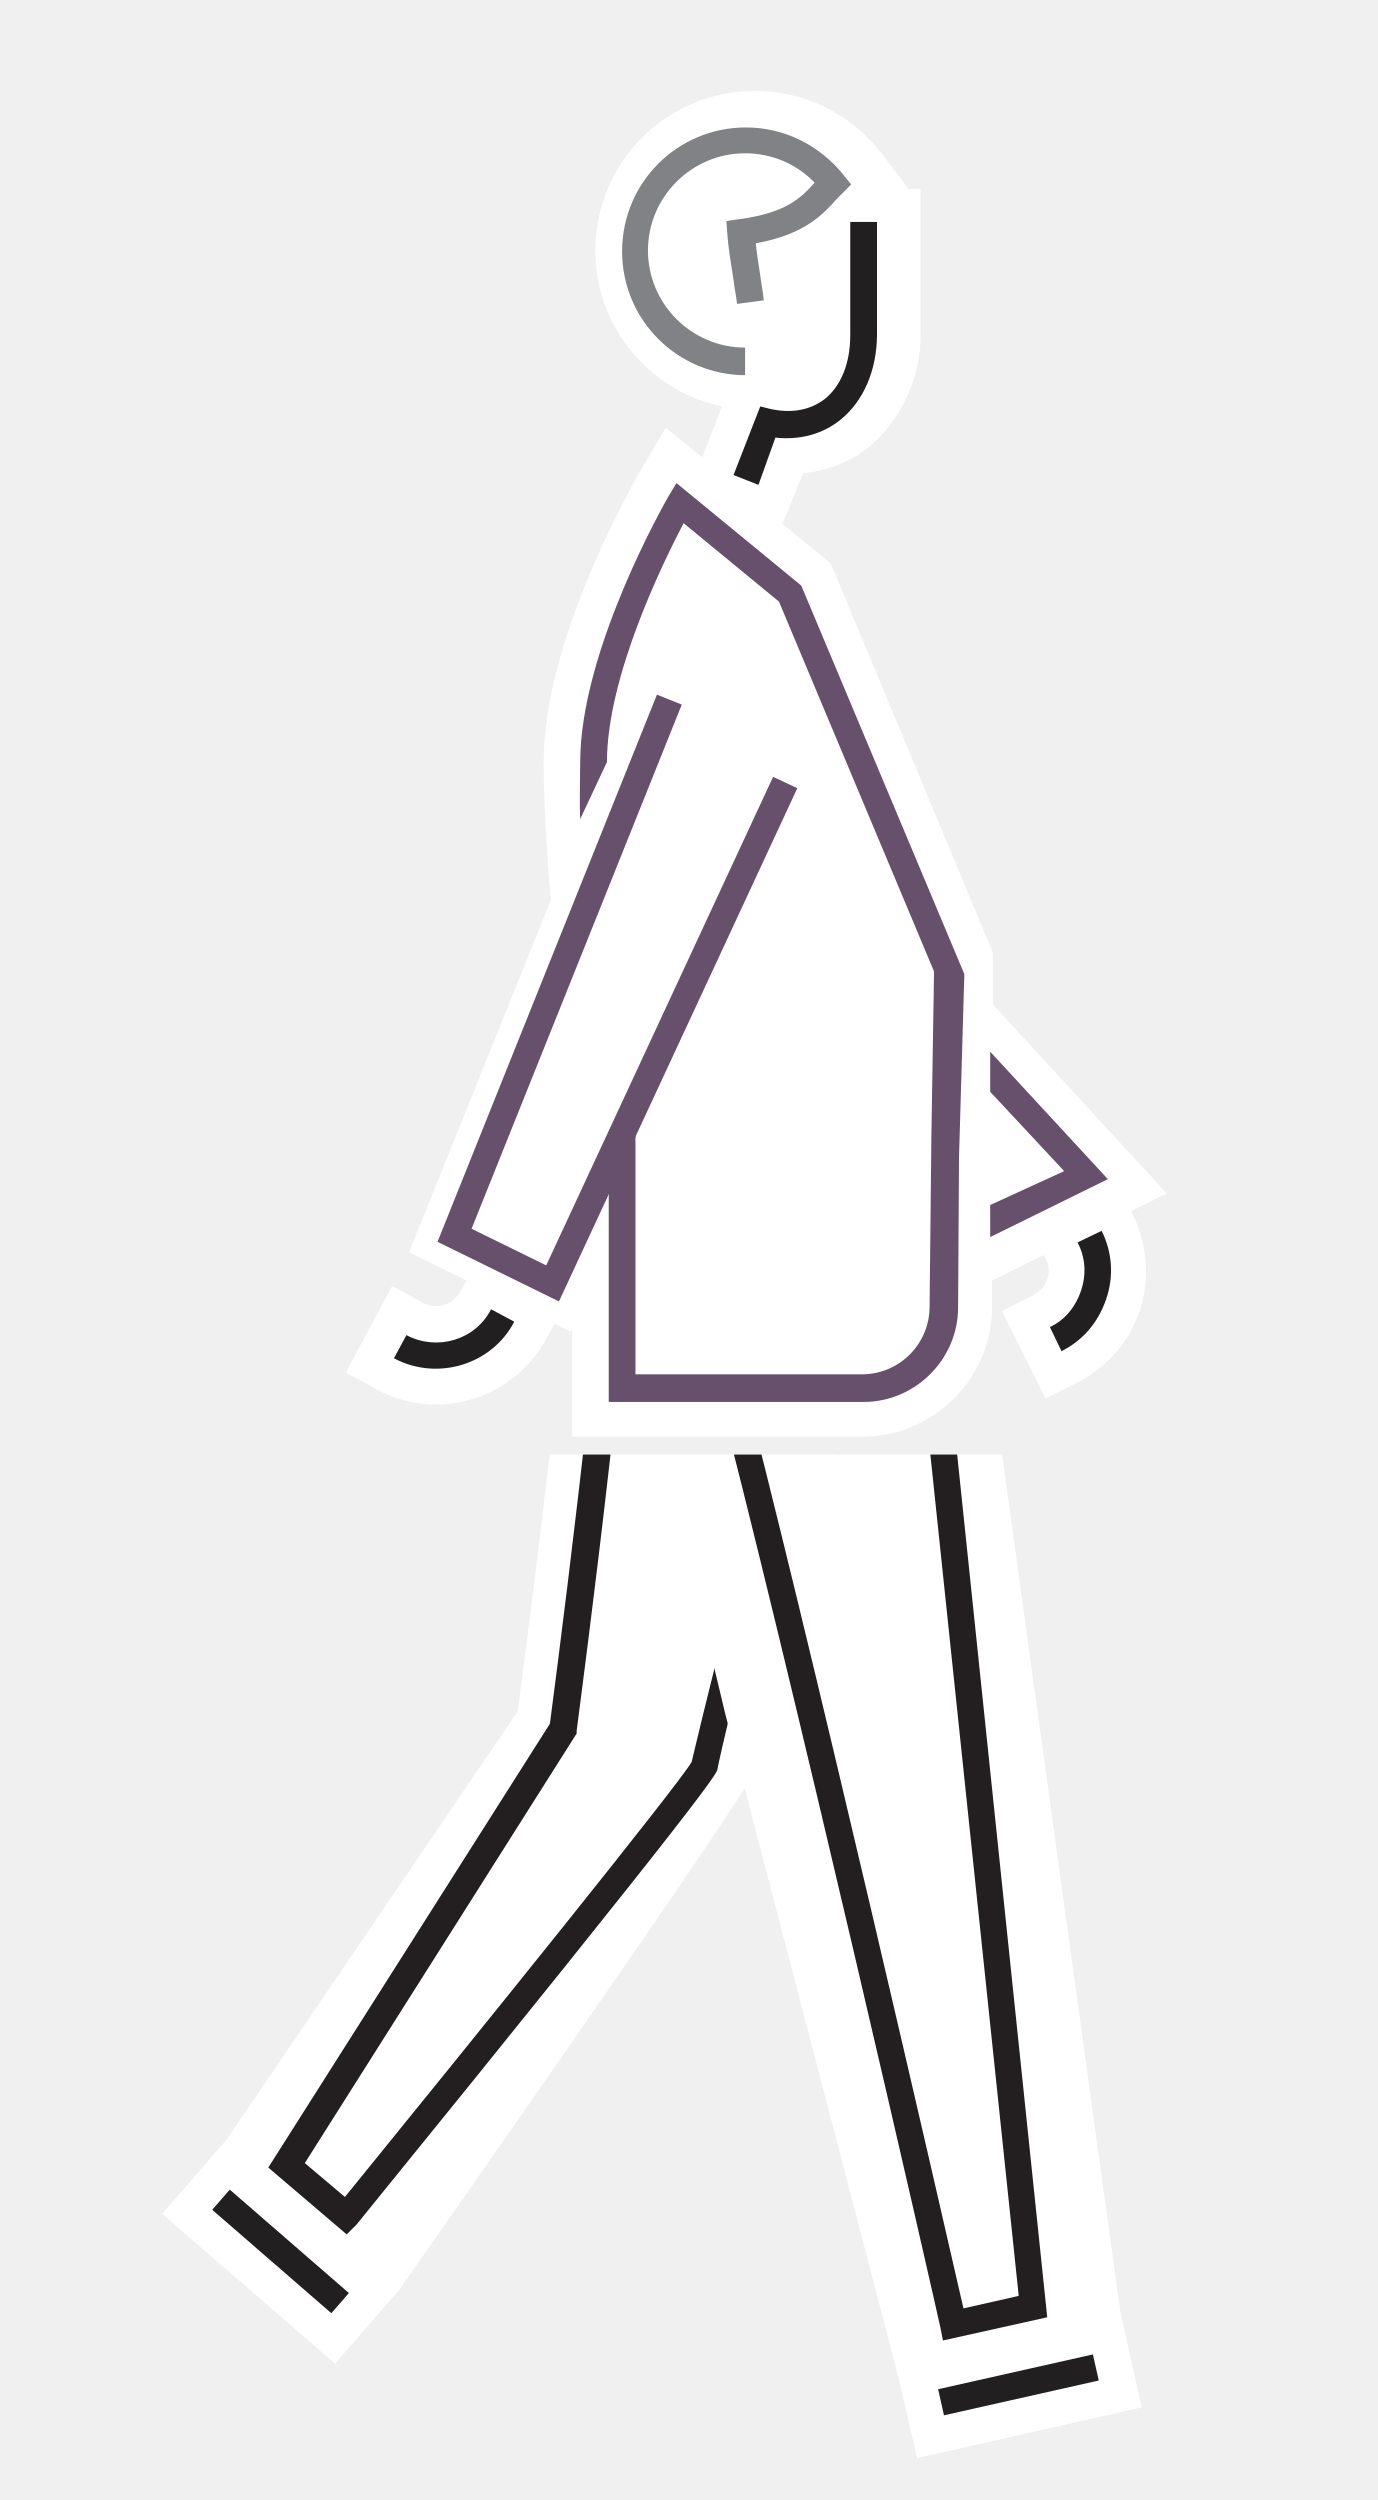
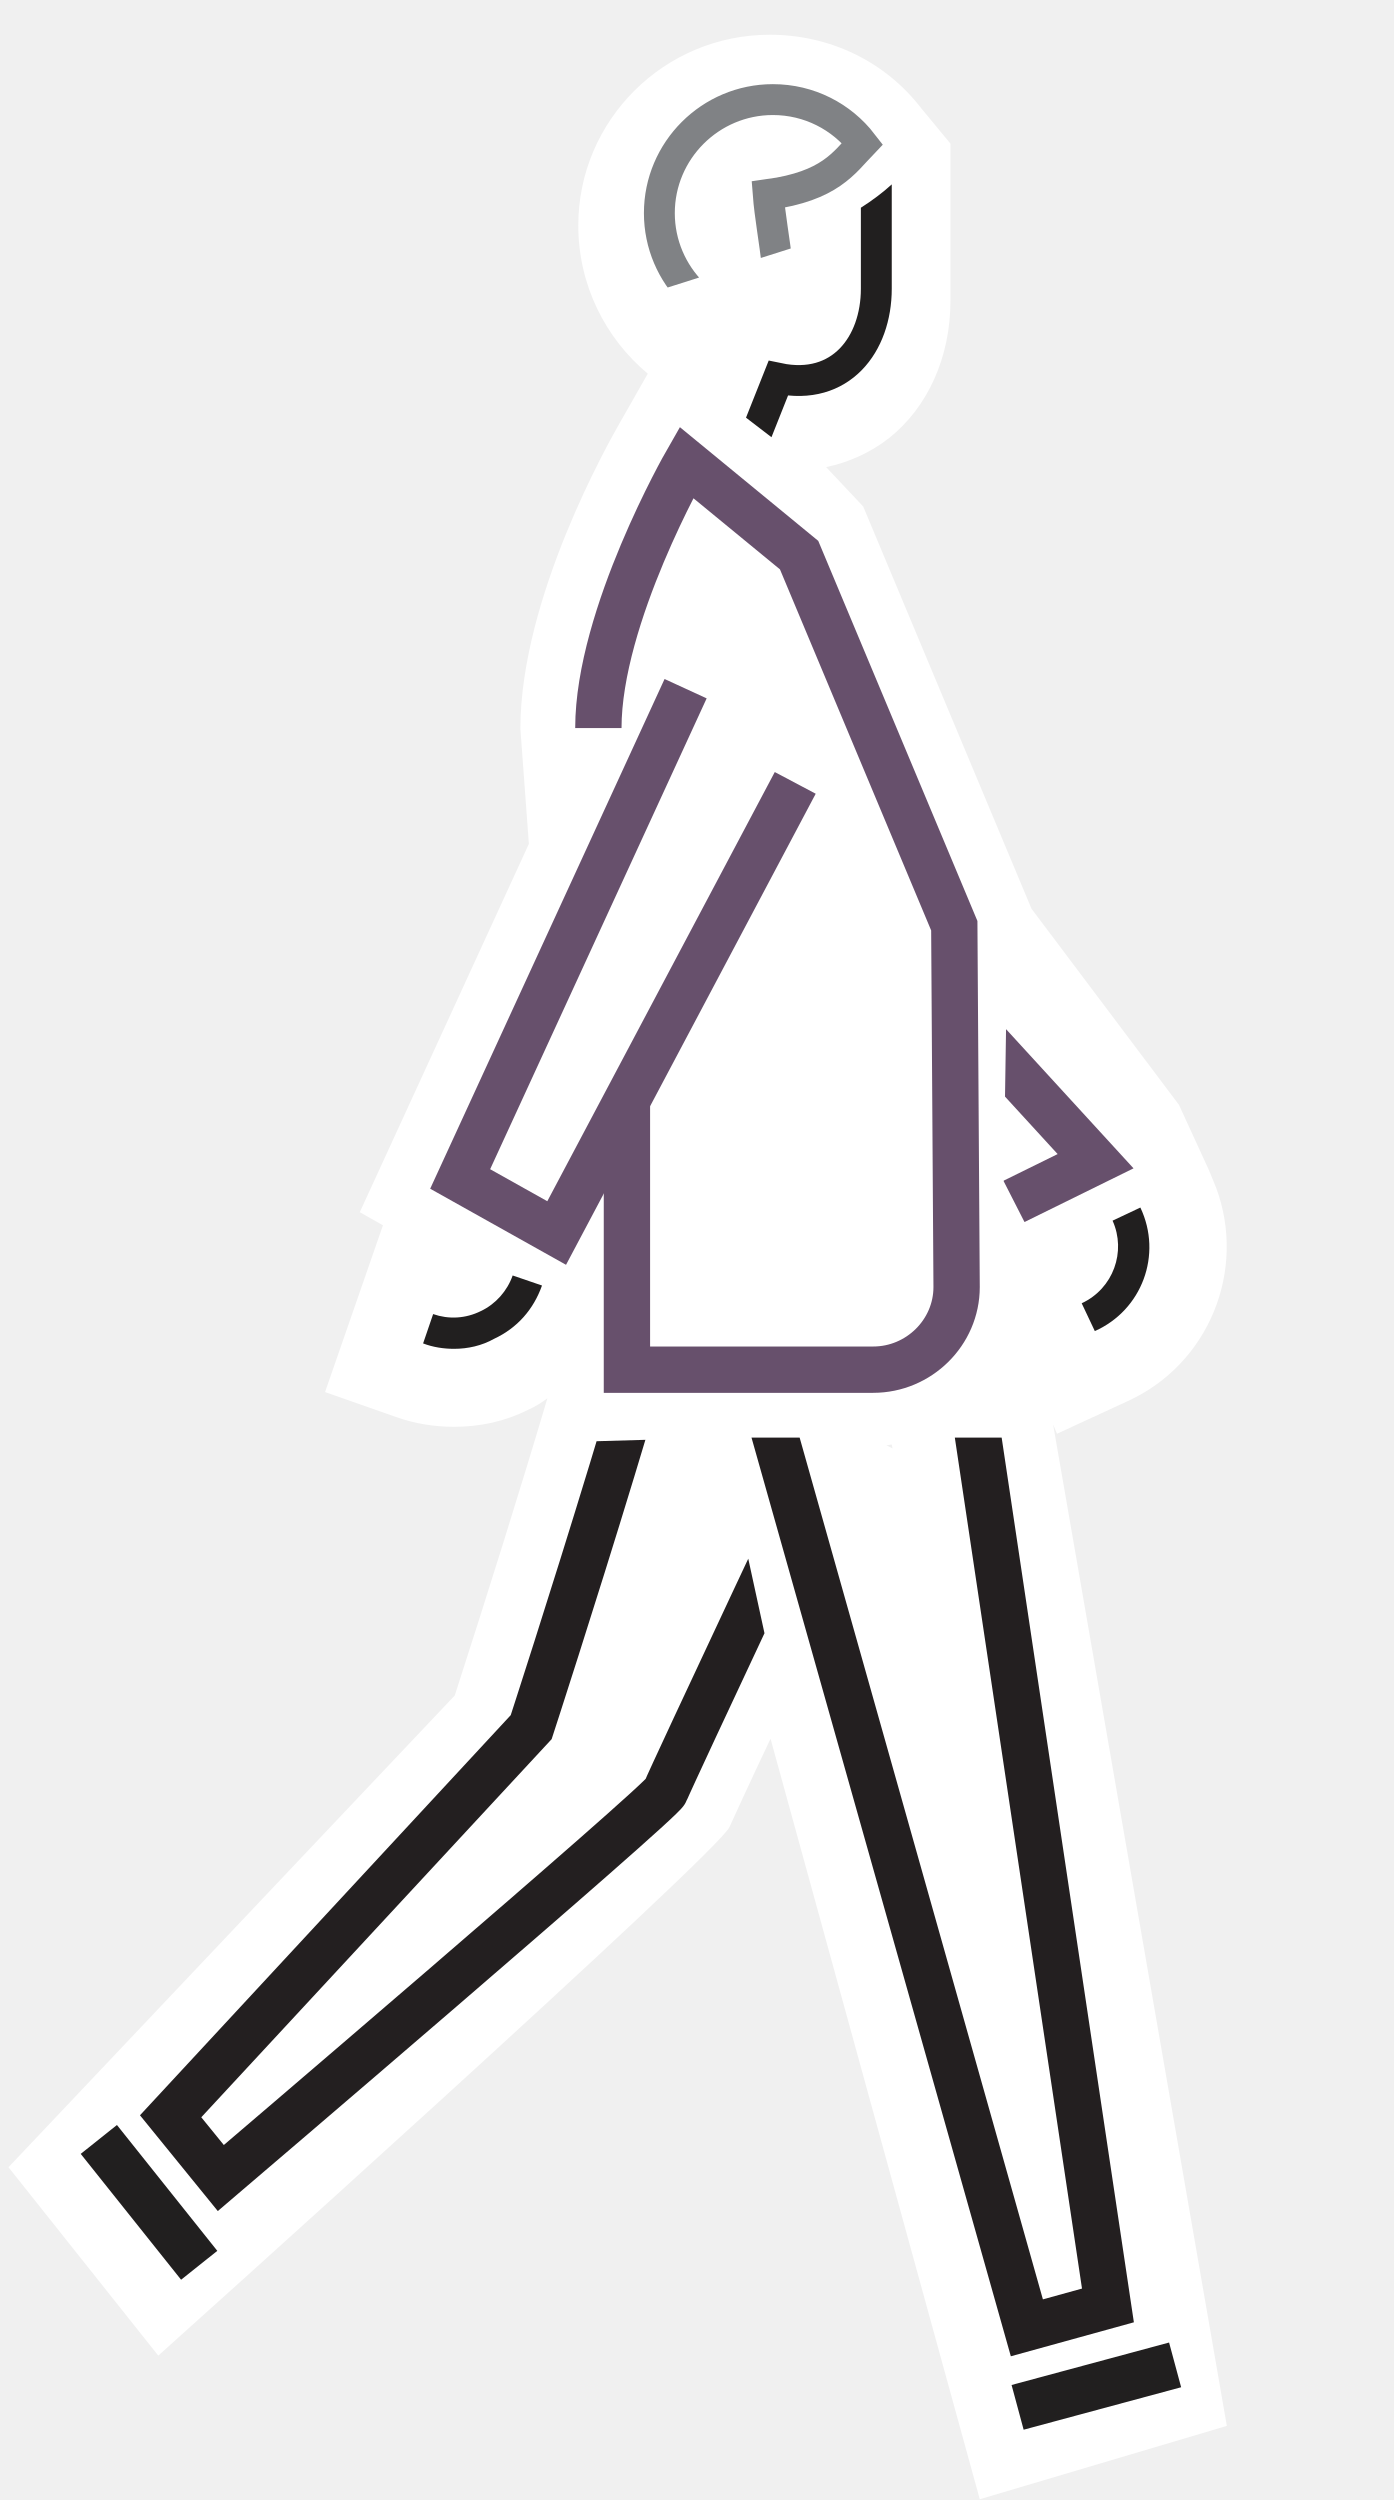
- <svg xmlns="http://www.w3.org/2000/svg" xmlns:xlink="http://www.w3.org/1999/xlink" version="1.1" id="Layer_1" x="0px" y="0px" viewBox="0 0 154.5 280.5" style="enable-background:new 0 0 154.5 280.5;" xml:space="preserve">
+ <svg xmlns="http://www.w3.org/2000/svg" xmlns:xlink="http://www.w3.org/1999/xlink" version="1.1" id="Layer_1" x="0px" y="0px" viewBox="0 0 180.5 323.8" style="enable-background:new 0 0 180.5 323.8;" xml:space="preserve">
  <style type="text/css">
	.st0{fill:#FFFFFF;}
	.st1{fill:#211F1F;}
- 	.st2{fill:#808285;}
- 	.st3{fill:#67506C;}
- 	.st4{clip-path:url(#SVGID_2_);}
- 	.st5{fill:none;stroke:#00B48D;stroke-width:3;stroke-miterlimit:10;}
- 	.st6{fill:#231F20;}
- 	.st7{fill:none;stroke:#67506C;stroke-width:3;stroke-miterlimit:10;}
+ 	.st2{fill:none;stroke:#00B48D;stroke-width:3;stroke-miterlimit:10;}
+ 	.st3{clip-path:url(#XMLID_2_);fill:none;stroke:#808285;stroke-width:4;stroke-miterlimit:10;}
+ 	.st4{fill:none;stroke:#67506C;stroke-width:6;stroke-miterlimit:10;}
+ 	.st5{clip-path:url(#XMLID_3_);fill:none;stroke:#67506C;stroke-width:6;stroke-miterlimit:10;}
+ 	.st6{clip-path:url(#XMLID_5_);fill:#FFFFFF;stroke:#211F1F;stroke-width:4;stroke-miterlimit:10;}
+ 	.st7{clip-path:url(#XMLID_7_);fill:none;stroke:#211F1F;stroke-width:6;stroke-miterlimit:10;}
+ 	.st8{clip-path:url(#XMLID_7_);}
+ 	.st9{clip-path:url(#XMLID_8_);fill:none;stroke:#231F20;stroke-width:6;stroke-miterlimit:10;}
+ 	.st10{clip-path:url(#SVGID_2_);fill:none;stroke:#231F20;stroke-width:6;stroke-miterlimit:10;}
</style>
  <g>
-     <path class="st0" d="M111.4,112.7l0-5.8L93.2,63.2l-5.4-4.4l2.3-5.7c2.6-0.3,5.3-1.2,7.3-2.9c3.5-2.8,5.9-7.5,5.9-12.7V21.2h-1.6   l0.1-0.2l-2.9-3.8c-3.4-4.4-8.6-7-14.2-7c-9.9,0-17.9,8-17.9,17.9c0,8.6,6.1,15.8,14.2,17.5l-2.2,5.7L74.7,48l-3.3,5.6   C70.4,55.5,61,72.1,61,85.5c0,4,0.3,9.7,0.8,15.5l-15.9,39.5l18.1,8.9l0.2-0.2v12h32.5c8,0,14.6-6.5,14.6-14.5l0-3l19.6-9.8   L111.4,112.7z" />
-     <path class="st1" d="M85.1,54.4l-2.8-1.1l3-7.7l1.2,0.3c2.4,0.5,4.4,0.1,6-1.1c1.9-1.5,2.9-4.1,2.9-7.2V24.9h3v12.6   c0,4-1.5,7.5-4.1,9.6c-2,1.6-4.5,2.3-7.3,2L85.1,54.4z" />
-     <path class="st2" d="M83.7,42.1c-7.7,0-13.9-6.2-13.9-13.9s6.2-13.9,13.9-13.9c4.3,0,8.3,2,11,5.4l0.8,1l-0.9,0.9   c-0.2,0.2-0.4,0.4-0.6,0.6c-1.7,1.9-3.7,4.1-9.2,5.1c0.1,1.1,0.3,2.3,0.5,3.6c0.1,0.9,0.3,1.8,0.4,2.8l-3,0.4   c-0.1-0.9-0.3-1.8-0.4-2.7c-0.3-1.9-0.6-3.7-0.7-5.2l-0.1-1.4l1.4-0.2c5.2-0.7,6.9-2.3,8.5-4.1c-2-2.1-4.8-3.3-7.8-3.3   c-6,0-10.9,4.9-10.9,10.9s4.9,10.9,10.9,10.9V42.1z" />
-     <g id="XMLID_23_">
-       <g id="XMLID_24_">
-         <path class="st0" d="M112.4,147.1l3.6-1.8c0.7-0.4,1.3-1,1.5-1.8c0.3-0.8,0.2-1.6-0.2-2.3l-1.8-3.6l9.8-4.9l1.8,3.6     c1.7,3.4,1.9,7.2,0.8,10.7c-1.2,3.6-3.7,6.4-7,8.1l-3.6,1.8L112.4,147.1z" />
-         <path class="st1" d="M119.1,151.6l-1.3-2.7c1.7-0.8,2.9-2.3,3.5-4.1c0.6-1.8,0.5-3.7-0.4-5.4l2.7-1.3c1.2,2.4,1.4,5.1,0.5,7.7     C123.2,148.4,121.5,150.4,119.1,151.6z" />
+     <path class="st0" d="M136.4,184.5l0.5,1.2l9.1-4.2c10.6-4.8,15.5-17,11.5-27.7l-0.9-2.2l-3.9-8.5l-19.1-25.4l-21.8-52.1l-4.8-5.1   c2.9-0.6,5.8-1.9,8.2-3.8c5-4,7.9-10.5,7.9-17.7V18.6l-3.8-4.6c-4.7-6.1-11.9-9.5-19.6-9.5C86,4.5,74.9,15.6,74.9,29.2   c0,7.7,3.5,14.6,9,19.2l-3.7,6.5c-1.3,2.3-12.8,22.5-12.8,39.5l1.1,14.9l-21.9,47.7l3,1.7l-7.5,21.6l9.4,3.3   c2.3,0.8,4.8,1.2,7.3,1.2c3.4,0,6.6-0.7,9.6-2.2c0.9-0.4,1.7-0.9,2.5-1.5c-3.5,11.8-7.8,25.5-12,38.5L1.1,280.7l19.4,24.4   c0,0,73-65.5,74-68.5c0.5-1.1,2.5-5.5,5.3-11.4l27.1,98.5l32-9.5L136.4,184.5z M114.8,187.2c0.2,0,0.5-0.1,0.7-0.1l0.1,0.5   L114.8,187.2z" />
+     <path class="st1" d="M58.8,174.7c-1.3,0-2.7-0.2-4-0.7l1.3-3.8c2,0.7,4.2,0.6,6.2-0.4c1.9-0.9,3.4-2.6,4.1-4.6l3.8,1.3   c-1.1,3.1-3.2,5.5-6.2,6.9C62.4,174.3,60.6,174.7,58.8,174.7z" />
+     <path id="XMLID_200_" class="st2" d="M117.6,220.7" />
+     <g id="XMLID_197_">
+       <defs>
+         <polygon id="XMLID_198_" points="116.1,19 108.7,27 105.2,31.3 82.5,38.5 81.8,14 106.2,7.7    " />
+       </defs>
+       <clipPath id="XMLID_2_">
+         <use xlink:href="#XMLID_198_" style="overflow:visible;" />
+       </clipPath>
+       <path id="XMLID_199_" class="st3" d="M100.1,42.3c-8.1,0-14.7-6.6-14.7-14.7c0-8.1,6.6-14.7,14.7-14.7c4.7,0,8.9,2.2,11.6,5.7    c-2.4,2.5-4.2,5.5-12.2,6.6c0.2,2.6,0.8,5.9,1.2,9.3" />
+     </g>
+     <path id="XMLID_6_" class="st4" d="M81.2,143.2l0,34.2l31.9,0c5.9,0,10.8-4.8,10.8-10.7l-0.3-46.8l-20.1-48l-14.6-12   c0,0-11.4,19.9-11.4,34.4" />
+     <path class="st1" d="M141.8,172.4l-1.7-3.6c4.1-1.9,5.8-6.7,4-10.7l3.6-1.7C150.6,162.5,147.9,169.7,141.8,172.4z" />
+     <g>
+       <defs>
+         <polygon id="XMLID_183_" points="130.5,120.5 130,153 137.5,167.7 173.8,152.2    " />
+       </defs>
+       <clipPath id="XMLID_3_">
+         <use xlink:href="#XMLID_183_" style="overflow:visible;" />
+       </clipPath>
+       <polyline id="XMLID_184_" class="st5" points="128.7,156.9 141.9,150.4 102.7,107.6   " />
+     </g>
+     <g id="XMLID_179_">
+       <defs>
+         <path id="XMLID_180_" d="M93.5,51.7l6.7-21.2c6.1,0.8,15-5.5,17.1-8.6l-3.6,45.3L93.5,51.7z" />
+       </defs>
+       <clipPath id="XMLID_5_">
+         <use xlink:href="#XMLID_180_" style="overflow:visible;" />
+       </clipPath>
+       <path id="XMLID_181_" class="st6" d="M97.7,56.8l3.1-7.8c8.1,1.7,12.7-4.4,12.7-11.6c0-2.5,0-12,0-14.9" />
+     </g>
+     <polyline id="XMLID_4_" class="st4" points="88.8,89.2 59.6,152.7 72.1,159.7 103,101.4  " />
+     <g id="XMLID_187_">
+       <defs>
+         <rect id="XMLID_188_" x="5.3" y="186.2" width="152" height="131.5" />
+       </defs>
+       <clipPath id="XMLID_7_">
+         <use xlink:href="#XMLID_188_" style="overflow:visible;" />
+       </clipPath>
+       <line id="XMLID_190_" class="st7" x1="12.8" y1="277.1" x2="25.8" y2="293.4" />
+       <g id="XMLID_193_" class="st8">
+         <defs>
+           <polygon id="XMLID_194_" points="94.5,150.2 127.9,150.2 154,301.5 126.1,309.1 85.5,177.3 113.4,174.9     " />
+         </defs>
+         <clipPath id="XMLID_8_">
+           <use xlink:href="#XMLID_194_" style="overflow:visible;" />
+         </clipPath>
+         <polyline id="XMLID_195_" class="st9" points="98.9,180.7 133,301.5 143.5,298.6 120.5,144.7    " />
+       </g>
+       <line id="XMLID_192_" class="st7" x1="131.8" y1="311.8" x2="152.2" y2="306.3" />
+       <g class="st8">
+         <defs>
+           <polygon id="SVGID_1_" points="74.4,306.8 -10.3,306.8 41.4,187.7 93.5,186.2 102.6,228     " />
+         </defs>
+         <clipPath id="SVGID_2_">
+           <use xlink:href="#SVGID_1_" style="overflow:visible;" />
+         </clipPath>
+         <path id="XMLID_191_" class="st10" d="M89.8,150.2c0,9-21,73.5-21,73.5l-46.7,50.4l6.5,8c0,0,57.1-48.7,57.6-50.1     c0.5-1.4,22.9-49,22.9-49" />
      </g>
    </g>
-     <path class="st3" d="M71.3,125.7l0,28.5h25.4c4.2,0,7.6-3.4,7.6-7.6l0.2-19.1l0.3-18.5L87.4,67.5l-10.7-8.8   c-2.3,4.4-8.6,17.2-8.6,26.8l-3,6.4c-0.1-1.5,0-5.2,0-6.4c0-12.5,9.5-29.1,9.9-29.8l0.9-1.5l14,11.5l18.3,43.6l-0.6,20.6l-0.1,16.8   c0,5.8-4.8,10.6-10.6,10.6H68.3l0-26.8L71.3,125.7z" />
-     <g id="XMLID_20_">
-       <g id="XMLID_21_">
-         <path class="st0" d="M44,144.3l3.5,1.9c1.5,0.8,3.3,0.2,4.1-1.2l1.9-3.5l9.7,5.2l-1.9,3.5c-3.7,6.8-12.2,9.4-19,5.7l-3.5-1.9     L44,144.3z" />
-         <path class="st1" d="M44.2,152.4l1.4-2.6c3.4,1.8,7.7,0.6,9.5-2.9l2.6,1.4C55.2,153.1,49.1,155,44.2,152.4z" />
-       </g>
-     </g>
-     <polygon class="st3" points="111.1,138.8 124.3,132.3 111.1,118 111.1,122.5 119.4,131.4 111.1,135.2  " />
-     <g>
-       <defs>
-         <rect id="SVGID_1_" x="1.6" y="163.2" width="132.4" height="116.1" />
-       </defs>
-       <clipPath id="SVGID_2_">
-         <use xlink:href="#SVGID_1_" style="overflow:visible;" />
-       </clipPath>
-       <g class="st4">
-         <g id="XMLID_19_">
-           <path class="st5" d="M96.6,192.4" />
-           <path class="st5" d="M96.6,192.4" />
-         </g>
-         <g>
-           <path class="st0" d="M74.5,124.9l-10.8,2l0.7,3.7c0.7,4-2.8,34.8-6.3,61.4l-32.7,48.1l-7.2,8.3l19.4,16.8l7.2-8.3      c0,0,39.3-56,39.6-57.8c0.4-1.9,6.2-23.8,11.4-43.8l1-3.9L74.5,124.9z" />
-           <path class="st6" d="M38.9,250.7l-8.8-7.5l31.6-49.8c2.1-16,7.3-57.6,6.2-63.5l3-0.5c1.4,7.6-5.9,62.4-6.2,64.8l0,0.3      l-30.5,48.2l4.5,3.8c15.2-18.7,37.3-46.1,38.9-48.8c0.8-3.5,5.1-20.8,6.9-27.7l2.9,0.8c-4.5,17-6.7,26.5-6.9,27.7      c-0.1,0.5-0.3,1.6-40.5,51.1L38.9,250.7z M77.4,197.8C77.4,197.8,77.4,197.9,77.4,197.8C77.4,197.9,77.4,197.8,77.4,197.8z" />
-           <rect x="22.6" y="251.1" transform="matrix(0.7551 0.6556 -0.6556 0.7551 173.3344 41.2521)" class="st1" width="17.7" height="3" />
-         </g>
-         <g>
-           <polygon class="st0" points="128.1,270.1 125.7,259.4 108.3,133.2 108.2,133.2 74.7,164.4 81.4,192.4 100.9,267.1 100.9,267.1       102.9,275.8     " />
-           <rect x="112.8" y="258.7" transform="matrix(0.2194 0.9756 -0.9756 0.2194 350.2621 97.3587)" class="st1" width="3" height="17.8" />
-           <path class="st6" d="M105.8,262.6l-0.3-1.5c-0.1-0.6-17.1-75.3-25.8-108.2l2.9-0.8c7.9,30,23.4,97.7,25.5,106.9l6.2-1.4      l-13.6-129.5l3-0.3L117.5,260L105.8,262.6z" />
-         </g>
-       </g>
-     </g>
-     <polyline class="st7" points="88.1,87.8 62,144 51,138.6 75.1,78.5  " />
  </g>
</svg>
